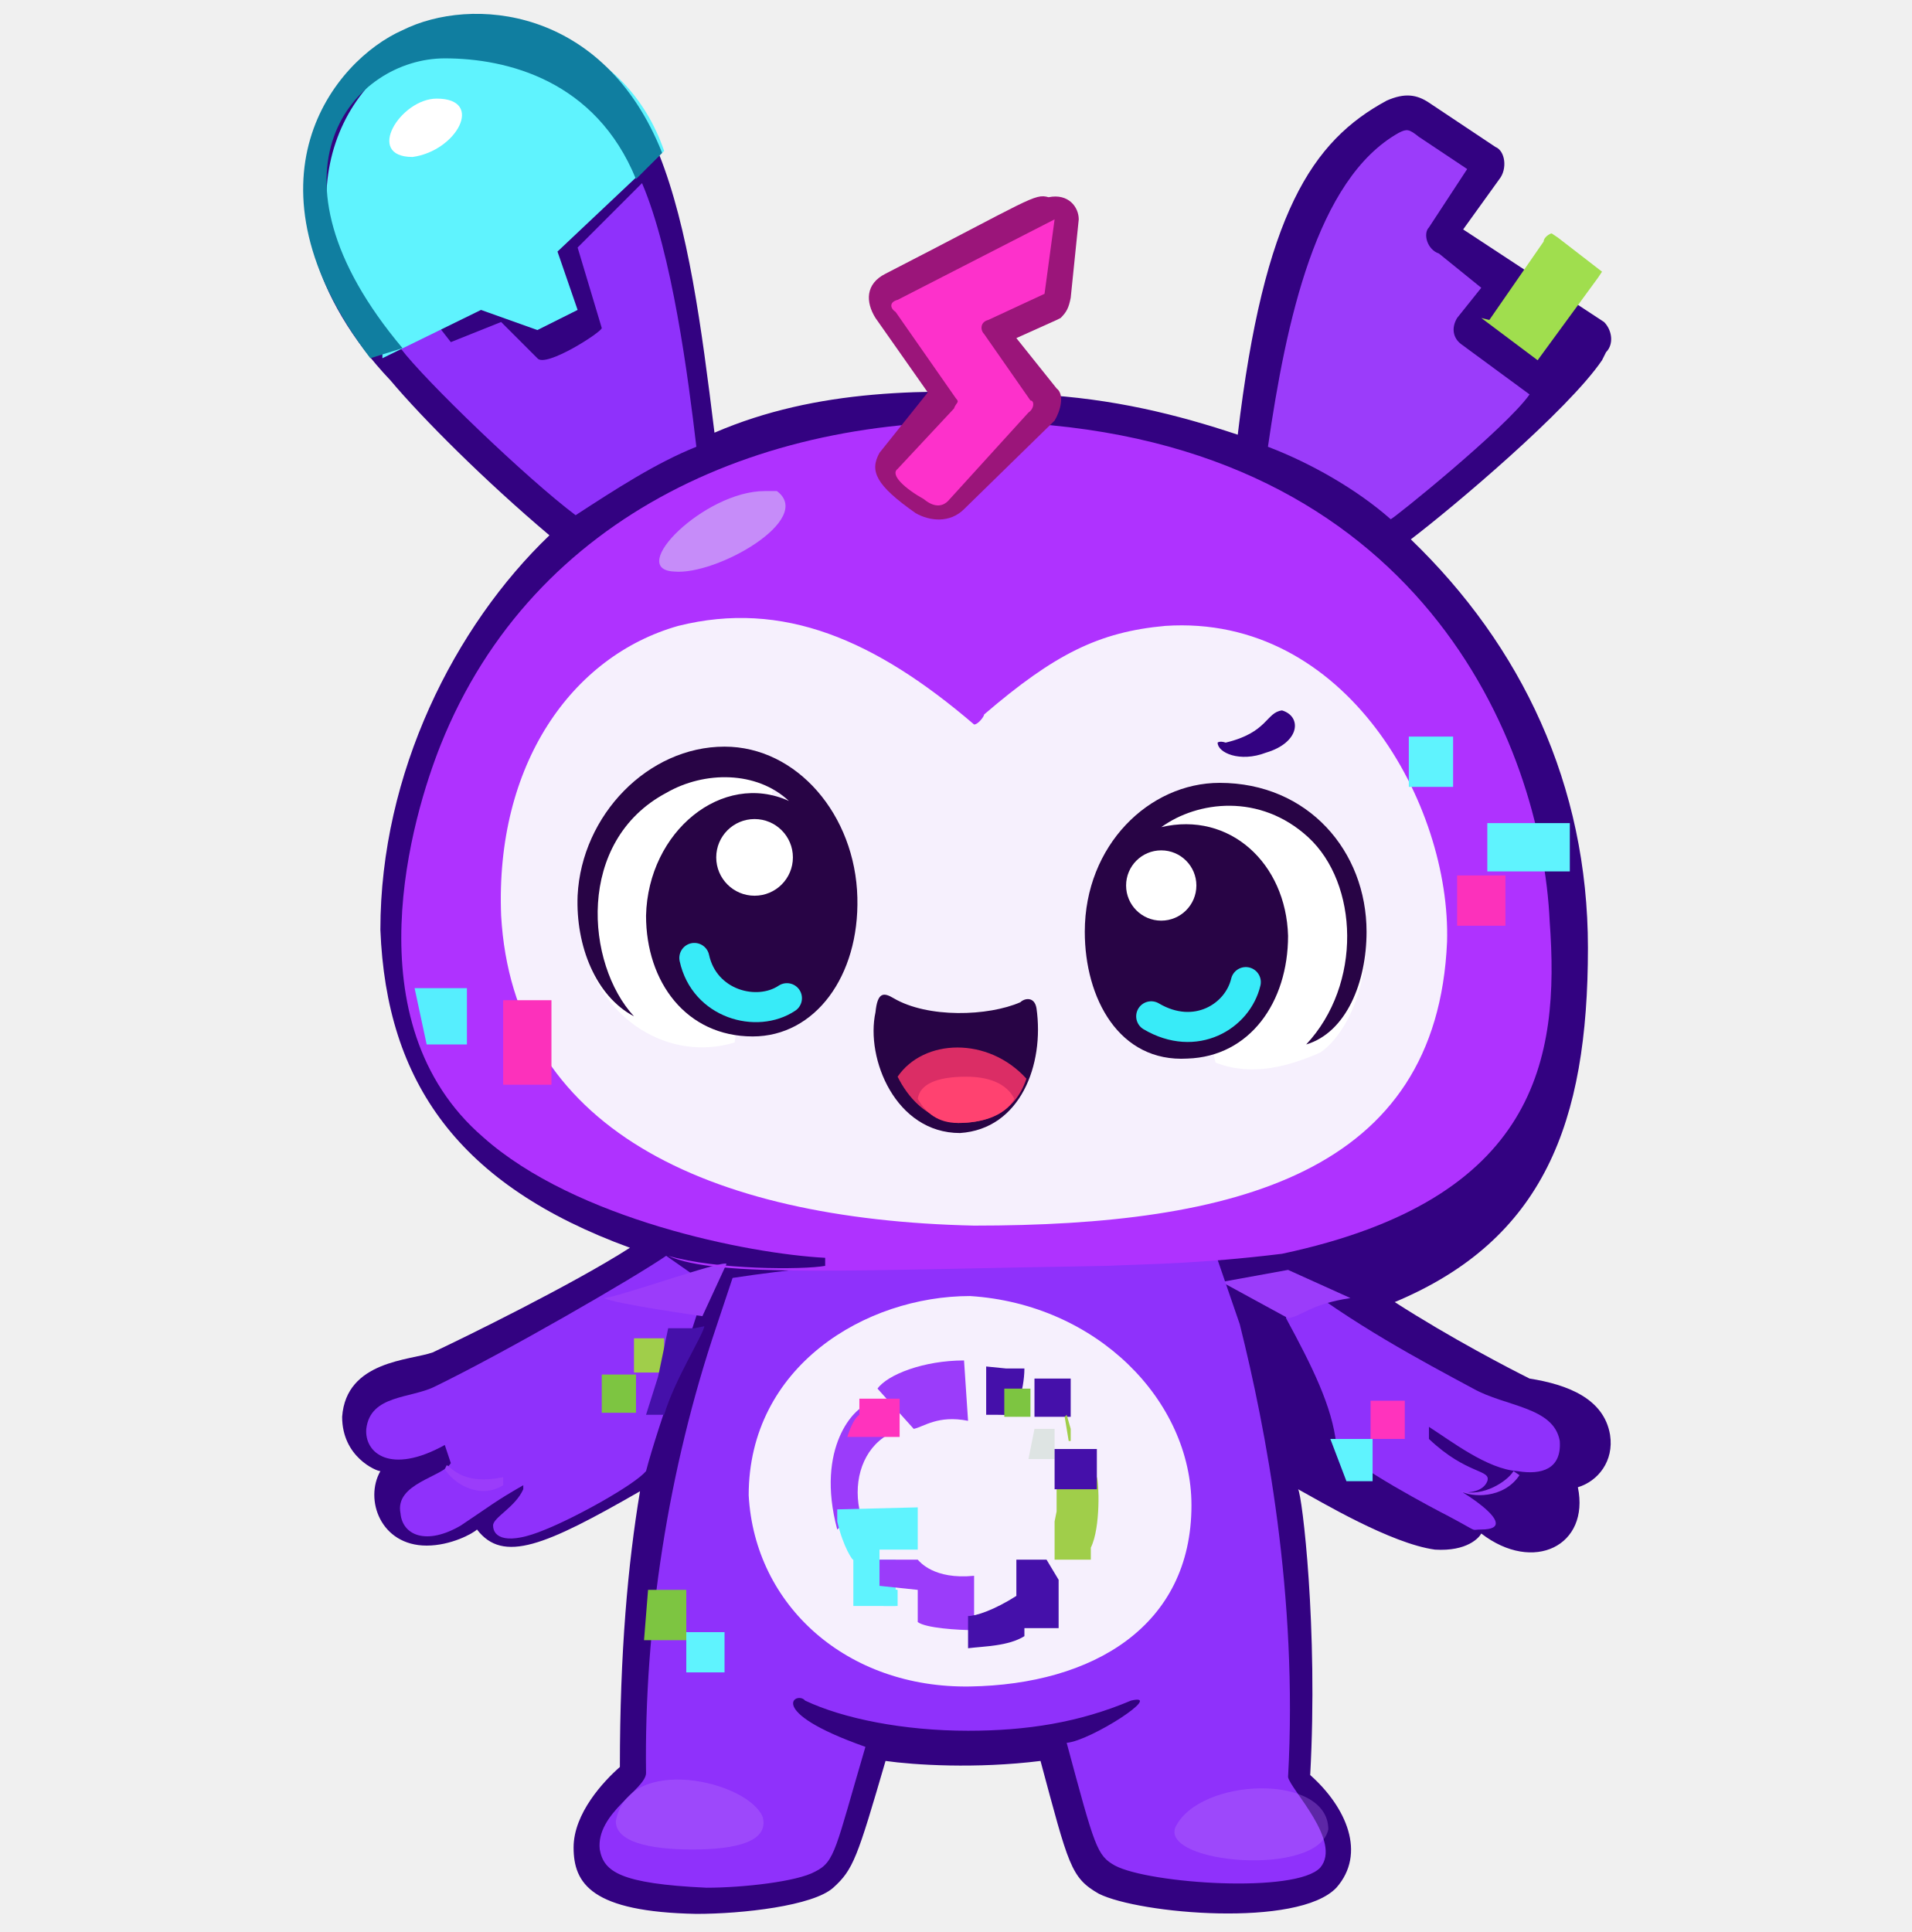
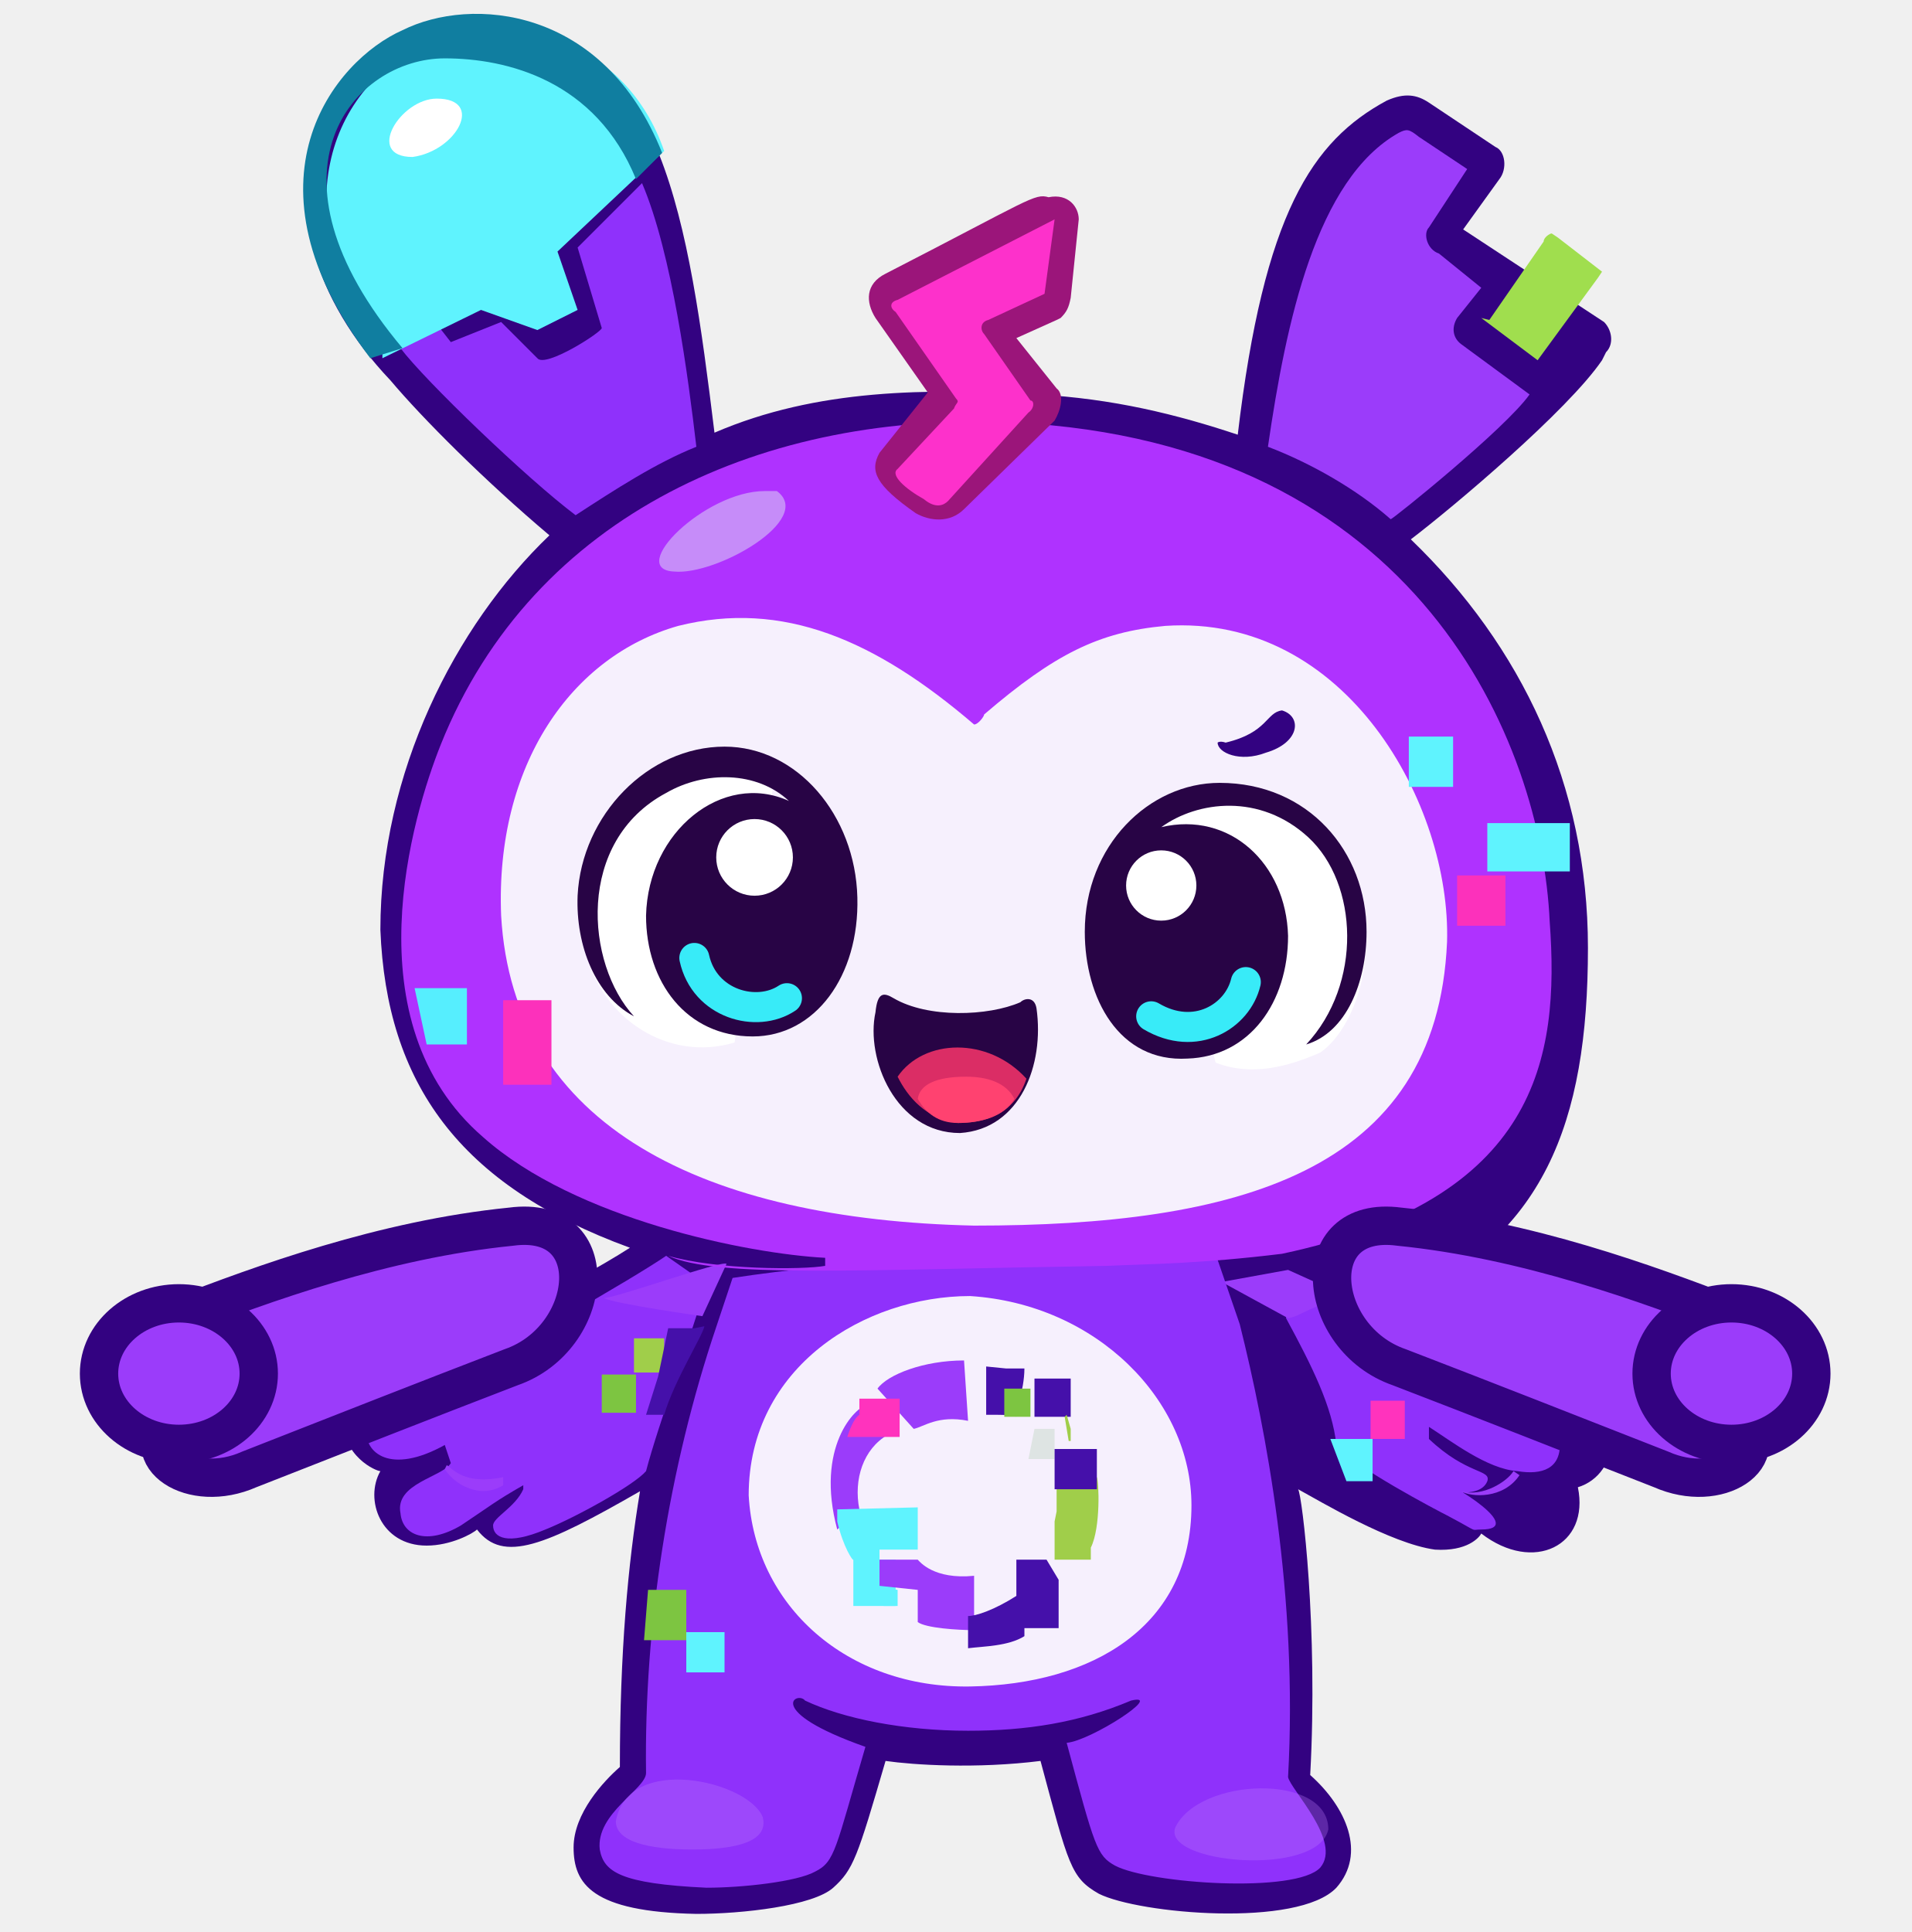
<svg xmlns="http://www.w3.org/2000/svg" viewBox="0 0 598.5 604.8" class="char-svg mixy">
  <style>.lid,.star-eye,.mouth-smile,.mouth-o{display:none}</style>
  <g id="body">
    <g transform="scale(6.3) translate(-74 -88.1)">
      <style type="text/css">.mxc-0 {fill:#330281;}
.mxc-1 {fill:#8F31FB;}
.mxc-2 {fill:#9B3CFA;}
.mxc-3 {fill:#A0DE4E;}
.mxc-4 {opacity:0.3;fill:#BF80FC;enable-background:new    ;}
.mxc-5 {fill:#AF32FF;}
.mxc-6 {fill:#F6F0FD;}
.mxc-7 {fill:#FFFFFF;}
.mxc-8 {fill:#280445;}
.mxc-9 {fill:#38EBF8;}
.mxc-10 {fill:#FC31BB;}
.mxc-11 {fill:#DB2D65;}
.mxc-12 {fill:#FF4270;}
.mxc-13 {fill:none;stroke:#38EBF8;stroke-width:1.493;stroke-linecap:round;stroke-miterlimit:10;}
.mxc-14 {fill:#5FF3FE;}
.mxc-15 {fill:#107EA0;}
.mxc-16 {fill:#56EEFE;}
.mxc-17 {fill:#FFFFFF;}
.mxc-18 {fill:#C68CF9;}
.mxc-19 {fill:#9B157A;}
.mxc-20 {fill:#FD31CB;}
.mxc-21 {fill:#4510AA;}
.mxc-22 {fill:url(#SVGID_1_);}
.mxc-23 {fill:#7DC541;}
.mxc-24 {fill:#A0CE4A;}
.mxc-25 {fill:#FF33BD;}
.mxc-26 {fill:url(#SVGID_2_);}</style>
      <path class="mxc-0" d="m150 156.6c-1-0.5-3.9-2-6.7-3.8 7.4-3.1 9.6-8.9 9.6-17.6 0-8.1-3.3-15-8.8-20.3 2.1-1.6 7.8-6.4 9.5-8.9l0.2-0.4c0.4-0.4 0.3-1.1-0.1-1.5l-7-4.6 1.8-2.5c0.4-0.5 0.3-1.4-0.2-1.6l-3.3-2.2c-0.6-0.4-1.2-0.5-2.1-0.1-3.7 2-6.1 5.6-7.4 16.6-3-1-6.2-1.8-10-2-5.4-0.3-10.9-0.3-16 1.9-1.3-10.6-2.6-19.5-10.3-20.3-3.7-0.3-7.3 1.1-9.1 4.7-2 4.1-0.5 9 3.3 13 1.6 1.9 4.7 5 7.9 7.7-4.7 4.5-8.4 11.8-8.4 19.6 0.3 7.6 3.9 12.7 12.4 15.8-2.8 1.8-8.3 4.5-9.8 5.2-1.1 0.4-4.3 0.4-4.5 3.2 0 2 1.7 2.7 1.9 2.7-0.8 1.4 0 3.7 2.3 3.7 1.2 0 2.3-0.6 2.5-0.8 1.3 1.7 3.4 0.8 8.1-1.9-0.6 3.6-1 8-1 13.7-0.8 0.7-2.3 2.3-2.3 4 0 1.8 0.9 3.2 6.1 3.3 2.3 0 5.8-0.4 6.8-1.3s1.2-1.5 2.6-6.3c1.4 0.2 4.5 0.4 7.7 0 1.4 5.2 1.5 5.8 2.9 6.6 2 1 9.9 1.7 11.8-0.3 1.5-1.7 0.5-4-1.3-5.6 0.4-7.3-0.4-13.9-0.6-14.2 1.1 0.6 4.6 2.7 6.8 3 1.6 0.1 2.2-0.6 2.3-0.8 2.6 2 5.4 0.6 4.8-2.3 1-0.3 1.8-1.3 1.6-2.6-0.3-1.8-2.1-2.5-4-2.8z" />
      <path class="mxc-1" d="m107.1 150.5c-1.6 1.1-8 4.8-11.5 6.5-1.2 0.6-3.2 0.4-3.4 2.1-0.1 1.2 1.2 2.3 3.9 0.8l0.3 0.9c-0.4 0.7-2.8 1-2.5 2.5 0.1 1.1 1.3 1.6 3 0.6 1.5-1 1.7-1.2 3.1-2v0.2c-0.4 0.9-1.5 1.4-1.5 1.8 0 0.6 0.7 1 2.6 0.2 1.5-0.6 4.4-2.2 5-2.9 0.6-2.3 2.3-6.9 3-9.3l-2-1.4z" />
      <path class="mxc-1" d="m137.9 153.6c1.3 2.4 2.3 4.4 2.5 6.3 0.7 1 5.1 3.3 5.5 3.5 1.7 0.9 1.1 0.7 1.7 0.7 2.2 0-1.2-2.2-2.6-2.7-5.8-1.8 2.1 2.3 2.9 0.3 0.2-0.6-1-0.3-2.9-2.1v-0.6c1.1 0.7 2.9 2.1 4.4 2.2 1.2 0.2 2.2-0.1 2.1-1.5-0.3-1.7-2.7-1.7-4.3-2.6-2.6-1.4-6-3.2-9.2-5.7l-0.1 2.2z" />
      <path class="mxc-2" d="m108.9 153.5 1.2-2.6c-0.2-0.2-5.5 1.7-6.1 1.7 0.6 0.3 4.9 0.9 4.9 0.9z" />
      <path class="mxc-2" d="m138 153.6-3.3-1.8 3.3-0.6 3.1 1.4c-2 0.3-2.4 0.9-3.1 1z" />
      <path class="mxc-1" d="m135.6 153.9-1.1-3.2c-1.4 0.2-13-0.8-24.1 0.9l-0.8 2.4c-2.4 7.1-3.6 14.9-3.5 22.2 0 0.8-2.5 2-2.3 3.8 0.2 1.1 1 1.7 5.3 1.9 1.8 0 4.5-0.3 5.4-0.8 1-0.5 1-1.1 2.5-6.2-5.1-1.8-3.4-2.8-3-2.3 1.9 0.9 4.9 1.5 8.1 1.5 2.9 0 5.5-0.4 8.1-1.5 1.7-0.4-2 2-3.2 2.1 1.4 5.2 1.5 5.6 2.4 6.1 1.7 0.9 9 1.4 10.2 0.1 1.1-1.3-1.5-3.9-1.6-4.5 0.5-9-1.1-17.3-2.4-22.5z" />
      <path class="mxc-2" d="m137 110.3c0.9-6.2 2.4-13.3 6.5-15.6 0.4-0.2 0.5-0.2 1 0.2l2.4 1.6-1.9 2.9c-0.3 0.3-0.1 1.1 0.5 1.3l2.1 1.7-1.2 1.5c-0.3 0.5-0.2 1 0.2 1.3l3.4 2.5c-1.2 1.7-6.8 6.2-6.9 6.2-1.7-1.5-4-2.8-6.1-3.6z" />
      <path class="mxc-1" d="m100.9 104.7-1.9-1.8-3.3 1.3 0.7 0.9 2.5-1 1.8 1.8c0.4 0.5 3.2-1.3 3.2-1.5l-1.2-4 3.2-3.2c1.5 3.5 2.3 9.7 2.7 13.1-2 0.8-4 2.1-6 3.4-2.4-1.8-7.5-6.7-8.7-8.3l5.1-2.5" />
      <path class="mxc-5" d="m124.4 109.1c-12.3-0.6-23.9 4.5-28.5 16-1.4 3.5-4.5 13.8 2.1 19.5 4.6 4.1 13.2 5.8 17 6v0.4c-1.1 0.2-5.4 0.2-7.8-0.5 2.4 1.1 9.2 0.7 21.8 0.5 2.2-0.1 4.6-0.1 8.7-0.6 12.7-2.7 13.8-9.7 13.3-16.5-0.4-8.9-6.5-23.8-26.6-24.8z" />
      <path class="mxc-6" d="m122.4 124.1c-4.9-4.2-9.5-6.2-14.7-4.9-5.3 1.5-9.1 6.9-8.8 14.4 0.6 10.5 10.1 15.1 23.5 15.4 13 0 23-2.6 23.5-14.1 0.2-6.8-5-16.3-14-15.7-3.3 0.3-5.5 1.4-9 4.4 0 0.1-0.3 0.5-0.5 0.5z" />
      <path class="mxc-6" d="m122.2 152.5c-5.2 0-11 3.5-11 9.9 0.3 5.5 4.9 9.6 11 9.5s11-3 11-9c0-5.2-4.7-10-11-10.4z" />
      <path class="mxc-7" d="m112.5 126.6c-7.4-2.6-10.5 4.4-9.4 8.8 0.8 3.3 4.1 5.5 7.4 4.5l2-13.3z" />
      <path class="mxc-8" d="m116.6 132.7c-0.1-4.1-3-7.5-6.6-7.5-3.8 0-7.1 3.4-7.3 7.4-0.1 2.5 0.9 5 2.8 6-2.4-2.6-2.9-8.7 1.6-11.1 1.9-1.1 4.5-1.1 6.1 0.4-3.3-1.5-7 1.5-7.1 5.7 0 3.3 2 6 5.3 6 3.1 0 5.3-3 5.2-6.9z" />
      <path class="mxc-7" d="m131.5 129.6c1.6-2.2 6.6-2.6 9 0.8 2.6 4 1 8.7-0.9 10-1.6 0.7-3.4 1.2-5.2 0.5l-2.9-11.3z" />
      <path class="mxc-8" d="m134.6 127c-3.5 0-6.7 3.1-6.7 7.4 0 3.3 1.7 6.5 5.1 6.3 3.1-0.1 5-2.8 5-6.1-0.1-3.6-2.9-6.2-6.3-5.4 1.8-1.3 4.9-1.7 7.3 0.5 2.5 2.3 2.7 7.3-0.1 10.3 2-0.6 3-3.1 3-5.6 0-4-2.9-7.4-7.3-7.4z" />
      <path class="mxc-7" d="m111.5 128.9c-1 0-1.9 0.8-1.9 1.8s0.9 1.9 1.9 1.9 2-0.9 2-1.9-0.9-1.8-2-1.8z" />
      <path class="mxc-7" d="m131.7 130.4c-1 0-1.8 0.7-1.8 1.7s0.7 1.8 1.7 1.8 1.9-0.8 1.9-1.8c0-0.9-0.8-1.7-1.8-1.7z" />
      <path class="mxc-8" d="m125.5 138.2c-0.1-0.6-0.6-0.5-0.8-0.3-1.6 0.7-4.6 0.8-6.3-0.2-0.5-0.3-0.8-0.3-0.9 0.7-0.5 2.3 1 6 4.2 6 3-0.2 4.2-3.4 3.8-6.2z" />
      <path class="mxc-11" d="m118.6 141.6c0.5 1 1.4 2.1 3 2.3 1.3 0 2.8-0.4 3.4-2.2-1.9-2.1-5.1-2-6.4-0.1z" />
      <path class="mxc-12" d="m122 141.6c-1.5 0-2.3 0.4-2.4 1.1 0.4 0.7 1 1.2 2 1.2 1.1 0 2.3-0.3 2.8-1.2-0.3-0.6-1-1.1-2.4-1.1z" />
      <path class="mxc-13" d="m113.1 137.7c-1.5 1-4.1 0.3-4.6-2" />
      <path class="mxc-13" d="m135.9 136.9c-0.4 1.7-2.5 3-4.7 1.7" />
      <path class="mxc-14" d="m93 105.9 4.9-2.4 2.8 1 2-1-1-2.9 5.3-5c-1.9-5.5-7.5-7-11.4-5.5-5.5 2.1-7.5 9.1-2.6 15.3v0.5z" />
      <path class="mxc-15" d="m92.4 105.9 1.6-0.5c-7.4-8.8-2.4-14.4 2.1-14.4 3.1 0 7.5 1.1 9.5 6l1.3-1.3c-2.9-7.3-9.5-7.8-12.9-6.1-3.4 1.5-8.3 7.5-1.6 16.3z" />
      <path class="frag f0 mxc-16" d="m97.2 137.2h-2.6l0.6 2.8h2v-2.8z" />
      <path class="frag f1 mxc-10" d="m101.4 140.1v-2.3h-2.4v4.2h2.4" />
      <path class="mxc-17" d="m95.7 93c-1.8 0-3.6 2.9-1.2 2.9 2.2-0.3 3.6-2.9 1.2-2.9z" />
      <path class="mxc-18" d="m112 112.5c-3 0-6.9 3.9-4.5 4 2.1 0.2 7-2.6 5.1-4h-0.6z" />
      <path class="mxc-0" d="m134.5 125c0 0.5 1.1 1 2.4 0.5 1.7-0.5 1.8-1.8 0.8-2.1-0.8 0.1-0.7 1.1-2.8 1.6-0.3-0.1-0.4 0-0.4 0z" />
      <path class="mxc-19" d="m126.1 97.9c-0.7-0.2-0.9 0.1-8.1 3.8-1 0.5-1 1.4-0.5 2.2l2.6 3.7-2.4 3c-0.5 0.9-0.2 1.6 1.8 3 0.7 0.4 1.7 0.5 2.4-0.2l4.5-4.4c0.3-0.5 0.5-1.3 0.1-1.6l-2-2.5 2-0.9 0.2-0.1c0.3-0.3 0.4-0.5 0.5-1l0.4-3.9c0-0.6-0.5-1.3-1.5-1.1z" />
      <path class="mxc-20" d="m126.4 99-7.8 4c-0.4 0.1-0.4 0.4-0.1 0.6l3 4.3c0.2 0.2 0 0.2-0.1 0.5l-2.8 3c-0.4 0.3 0.4 1 1.3 1.5 0.6 0.5 1 0.3 1.2 0.1l4-4.4c0.3-0.2 0.3-0.6 0.1-0.6l-2.3-3.3c-0.2-0.2-0.2-0.6 0.2-0.7l2.8-1.3 0.5-3.7z" />
      <path class="mxc-3" d="m147.6 103.9 2.8 2.1 3-4.1 0.2-0.3-2.2-1.7-0.3-0.2c-0.1 0-0.4 0.2-0.4 0.4l-2.7 3.9-0.4-0.1z" />
      <path class="mxc-4" d="m104.6 178.6c0 1 1.6 1.4 3.8 1.4s3.8-0.4 3.5-1.6c-0.7-1.8-6.7-3.2-7.3 0.2z" />
      <path class="mxc-4" d="m140 179c0-2.8-6.4-2.6-7.6-0.1-0.7 1.8 7.1 2.5 7.6 0.1z" />
      <linearGradient id="SVGID_1_" x1="-516.3" x2="-516.3" y1="431.3" y2="434" gradientTransform="matrix(1.062 0 0 1.062 635.9 -282)" gradientUnits="userSpaceOnUse">
        <stop stop-color="#7DC541" offset="0" />
        <stop stop-color="#A0CD3A" offset="1" />
      </linearGradient>
      <polygon class="frag f2 mxc-22" points="106.2 167.1 108.1 167.1 108.1 169.6 106 169.6" />
      <rect class="frag f3 mxc-14" x="108.1" y="169.2" width="1.9" height="2" />
      <rect class="frag f4 mxc-23" x="103.9" y="156.4" width="1.7" height="1.9" />
      <rect class="frag f5 mxc-24" x="105.5" y="154.6" width="1.5" height="1.7" />
      <path class="mxc-21" d="m108.5 154.1h-1.3l-0.5 2.4-0.6 1.9h0.9c0.5-1.7 1.9-3.9 2-4.4l-0.5 0.1z" />
      <linearGradient id="SVGID_2_" x1="-496" x2="-495" y1="432.8" y2="434.1" gradientTransform="matrix(1.062 0 0 1.062 635.9 -282)" gradientUnits="userSpaceOnUse">
        <stop stop-color="#DEE4E3" offset="0" />
        <stop stop-color="#BCCAC4" offset="1" />
      </linearGradient>
      <polyline class="mxc-26" points="125.4 159.1 125.1 160.6 125.9 160.6 126.4 160.6 126.4 159.1 125.4 159.1" />
      <path class="mxc-2" d="m121.9 155.7c-2 0-3.8 0.7-4.3 1.4l1.8 2c0.5-0.1 1.2-0.7 2.7-0.4l-0.2-3z" />
      <path class="mxc-21" d="m124 156.1-1-0.1v2.4c1 0 1.4 0 1.5 0.1-0.1-0.1 0.4-1.3 0.4-2.4h-0.9z" />
      <path class="mxc-2" d="m116.7 163.1c-0.3-1.5 0.2-3 1.4-3.7l-1-1.5c-0.6 0.1-2.6 2.1-1.5 6.2l1.1-1z" />
      <path class="mxc-14" d="m115.6 163.7c0.3 1.3 0.8 2 0.8 1.9v2.3h2.1v-2.3h-0.8v-0.5h1.9v-2.1l-4 0.1z" />
      <path class="mxc-14" d="m118.1 167-0.2 0.9h0.7v-0.8l-0.5-0.1" />
      <path class="mxc-2" d="m119.6 165.6h-1.9v1.3l1.9 0.2v1.6c0.4 0.3 2 0.4 2.8 0.4v-2.7c-2 0.2-2.7-0.7-2.8-0.8z" />
      <path class="mxc-21" d="m124.6 165.6h-0.1v1.8c-1.1 0.7-2 1-2.4 1v1.6c0.8-0.1 2-0.1 2.8-0.6v-0.4h1.7v-2.4l-0.6-1h-1.4z" />
      <path class="frag f11 mxc-25" d="m116.7 157.6v0.8c-0.3 0.2-0.5 0.8-0.6 1.1h2.6v-1.9h-2z" />
      <path class="mxc-24" d="m128.5 161.5h-2v1.7l-0.1 0.5v1.9h1.8v-0.6c0.5-1 0.4-3.3 0.3-3.5z" />
      <path class="mxc-21" d="m128.5 161.6v-1.5h-2.1v2h2.1v-0.5z" />
      <polygon class="mxc-21" points="125.4 156.6 125.4 158.5 127.2 158.5 127.2 156.6" />
      <path class="mxc-23" d="m124 157.1h-0.1v1.4h1.3v-1.4h-0.8" />
      <path class="mxc-24" d="m127 158.4-0.1 0.1 0.2 1.2h0.1v-0.6l-0.2-0.7" />
      <polygon class="frag f6 mxc-14" points="140.1 159.6 140.9 161.7 142.2 161.7 142.2 159.6" />
      <rect class="frag f7 mxc-25" x="142.1" y="157.7" width="1.7" height="1.9" />
      <rect class="frag f8 mxc-14" x="144" y="124.7" width="2.2" height="2.5" />
      <rect class="frag f9 mxc-10" x="146.4" y="131.6" width="2.4" height="2.5" />
      <rect class="frag f10 mxc-14" x="147.9" y="129" width="4.1" height="2.4" />
      <path class="mxc-2" d="m99 161.9v-0.4c-1.9 0.4-2.5-0.4-2.8-0.6l-0.1 0.2c0.5 0.8 1.8 1.5 2.9 0.8z" />
      <path class="mxc-2" d="m146.6 162.2c0.5 0.3 2.1 0.4 2.9-0.8l-0.3-0.2c-0.3 0.5-1.5 1.3-2.6 1z" />
    </g>
  </g>
  <g id="fragments" />
  <g id="eye-left">
    <g class="eye-core">
      <ellipse cx="236.2" cy="268.4" rx="14.5" ry="14.5" fill="#280445" />
      <ellipse class="shine" cx="236.2" cy="268.4" rx="12" ry="12" fill="#ffffff" />
    </g>
    <ellipse class="lid" cx="228.1" cy="281.6" rx="49" ry="52" fill="#F6F0FD" />
    <path class="star-eye" d="M 228.1,253.9 L 236.9,274.1 L 259.6,275.9 L 242.5,290.4 L 248.2,313.1 L 228.1,301.1 L 207.9,313.1 L 213.6,290.4 L 196.6,275.9 L 219.2,274.1 Z" fill="#FFE03D" stroke="#9B157A" stroke-width="6" stroke-linejoin="round" />
  </g>
  <g id="eye-right">
    <g class="eye-core">
      <ellipse cx="363.5" cy="277.2" rx="13.5" ry="13.5" fill="#280445" />
      <ellipse class="shine" cx="363.5" cy="277.2" rx="11" ry="11" fill="#ffffff" />
    </g>
    <ellipse class="lid" cx="380.5" cy="287.9" rx="46" ry="49" fill="#F6F0FD" />
    <path class="star-eye" d="M 380.5,260.2 L 389.3,280.3 L 412.0,282.2 L 395.0,296.7 L 400.7,319.4 L 380.5,307.4 L 360.4,319.4 L 366.0,296.7 L 349.0,282.2 L 371.7,280.3 Z" fill="#FFE03D" stroke="#9B157A" stroke-width="6" stroke-linejoin="round" />
  </g>
  <g id="mouth">
    <g class="mouth-open" />
    <g class="mouth-smile">
      <ellipse cx="303.0" cy="335.2" rx="34" ry="26" fill="#F6F0FD" />
      <path d="M 278.5,325.7 Q 303.0,349.6 327.6,325.7" fill="none" stroke="#280445" stroke-width="10" stroke-linecap="round" />
    </g>
    <g class="mouth-o">
      <ellipse cx="303.0" cy="335.2" rx="34" ry="26" fill="#F6F0FD" />
      <ellipse cx="303.0" cy="335.2" rx="14" ry="17" fill="#280445" />
      <ellipse cx="303.0" cy="349.6" rx="7" ry="8" fill="#FF4270" />
    </g>
  </g>
  <g id="antenna-left" />
  <g id="antenna-right" />
  <g id="crest" />
  <g id="belly" />
+   <g id="arm-left">
+     <path d="M 160,384 C 120,388 82,402 56,412 C 32,420 30,444 54,444 C 42,456 60,468 78,460 C 106,449 134,438 160,428 C 186,419 190,380 160,384 Z" fill="#9b3cfa" stroke="#330281" stroke-width="12" stroke-linejoin="round" />
+     <ellipse cx="56" cy="430" rx="25" ry="22" fill="#9b3cfa" stroke="#330281" stroke-width="12" />
+   </g>
+   <g id="arm-right">
+     <path d="M 438,384 C 478,388 516,402 542,412 C 566,420 568,444 544,444 C 556,456 538,468 520,460 C 492,449 464,438 438,428 C 412,419 408,380 438,384 Z" fill="#9b3cfa" stroke="#330281" stroke-width="12" stroke-linejoin="round" />
+     <ellipse cx="542" cy="430" rx="25" ry="22" fill="#9b3cfa" stroke="#330281" stroke-width="12" />
+   </g>
</svg>
